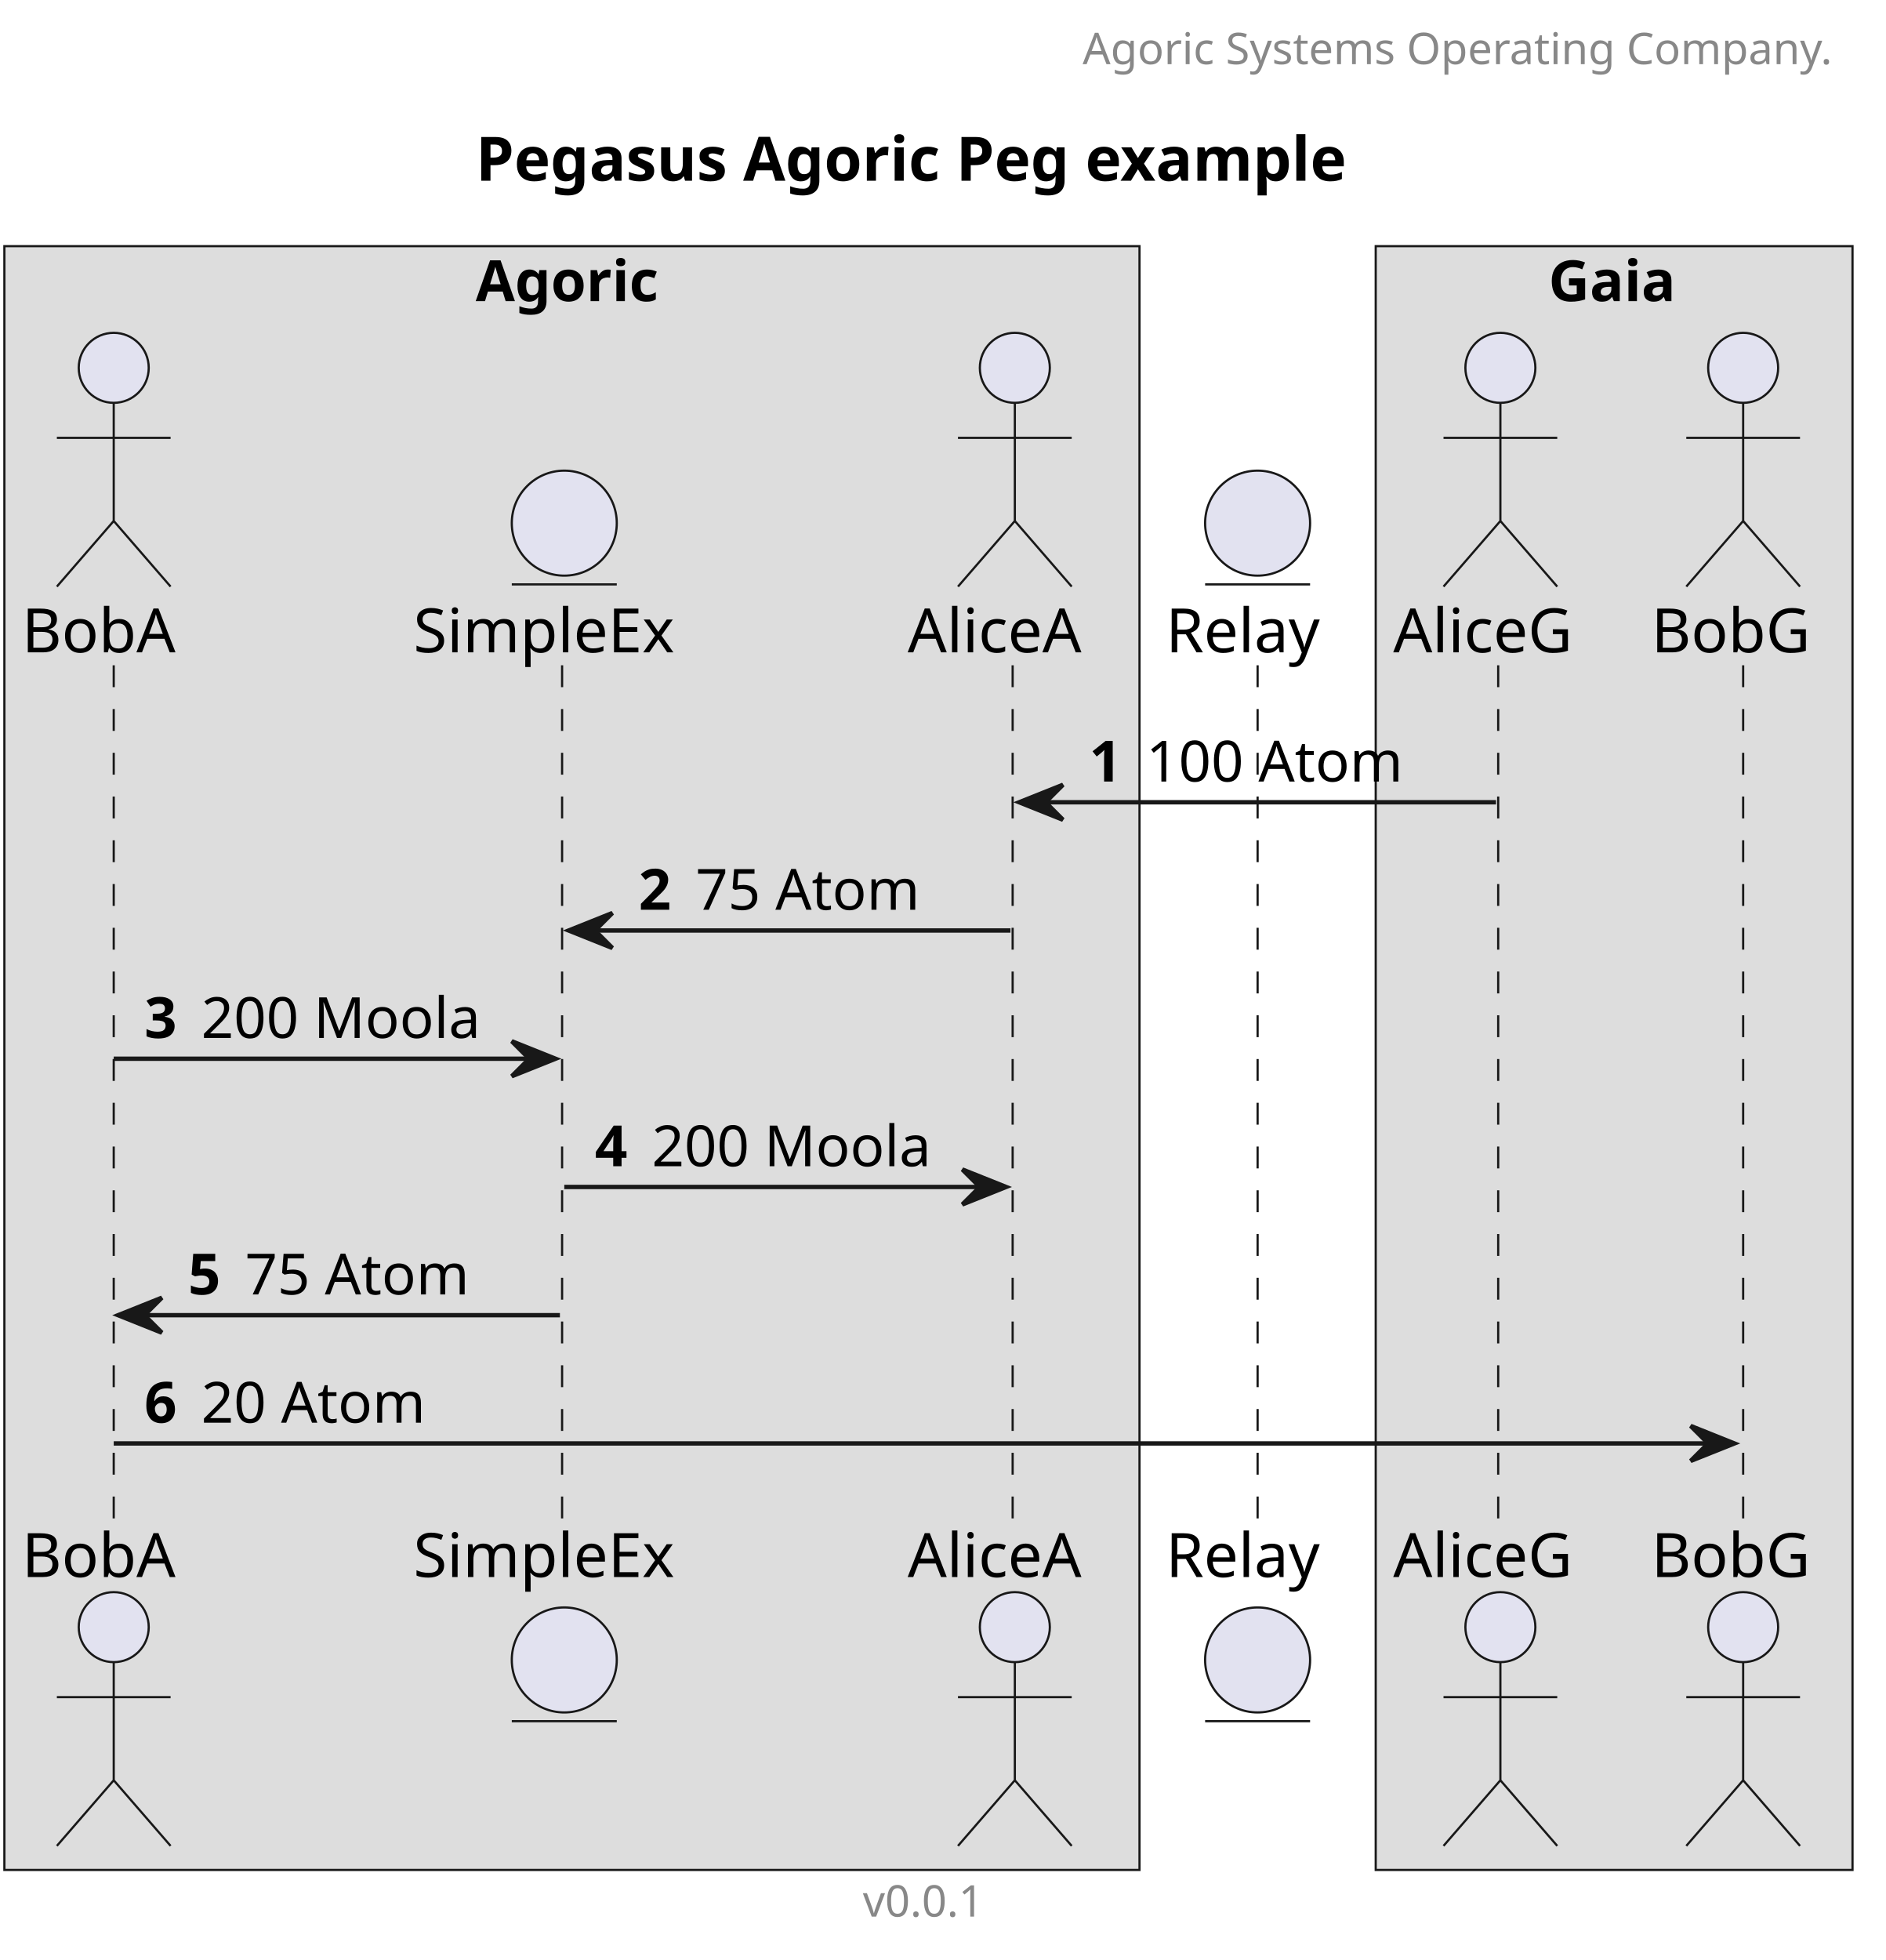
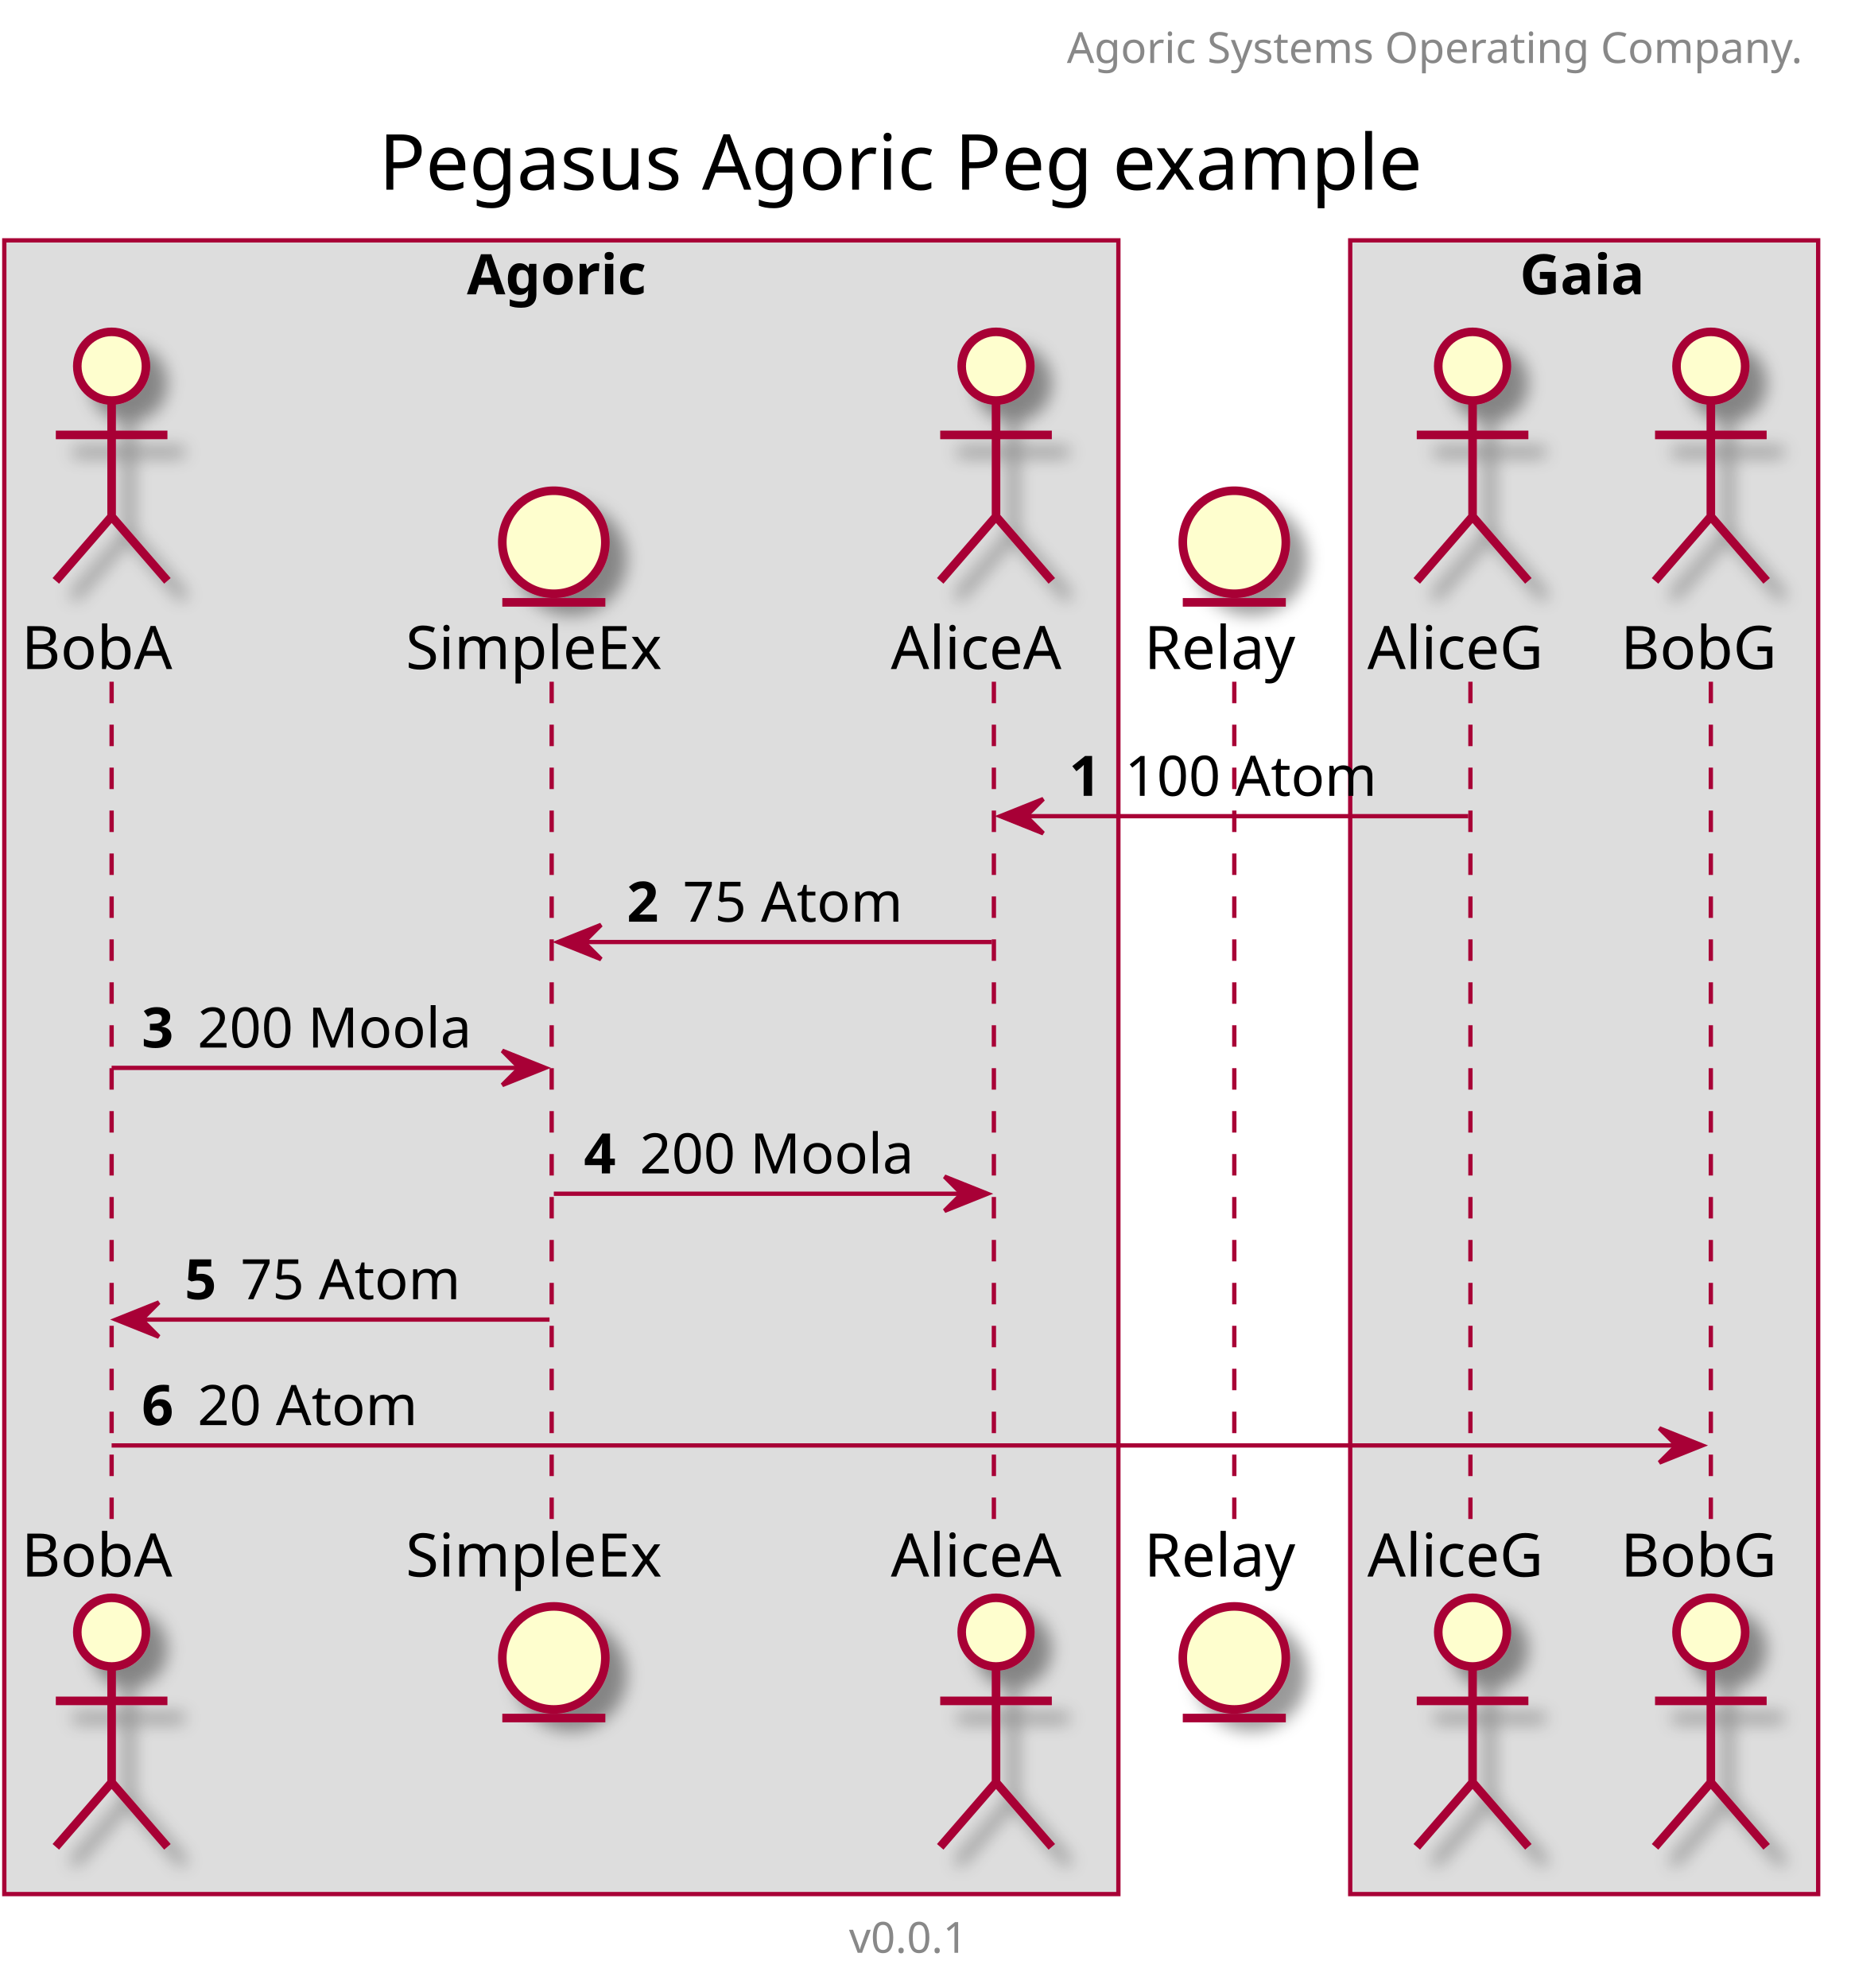
- <svg xmlns="http://www.w3.org/2000/svg" contentStyleType="text/css" height="448px" preserveAspectRatio="none" style="width:431px;height:448px;background:#FFFFFF;" version="1.1" viewBox="0 0 431 448" width="431px" zoomAndPan="magnify">
-   <defs />
+ <svg xmlns="http://www.w3.org/2000/svg" contentScriptType="application/ecmascript" contentStyleType="text/css" height="463px" preserveAspectRatio="none" style="width:431px;height:463px;background:#FFFFFF;" version="1.1" viewBox="0 0 431 463" width="431px" zoomAndPan="magnify">
+   <defs>
+     <filter height="300%" id="fwzwi1i8041zg" width="300%" x="-1" y="-1">
+       <feGaussianBlur result="blurOut" stdDeviation="2.0" />
+       <feColorMatrix in="blurOut" result="blurOut2" type="matrix" values="0 0 0 0 0 0 0 0 0 0 0 0 0 0 0 0 0 0 .4 0" />
+       <feOffset dx="4.0" dy="4.0" in="blurOut2" result="blurOut3" />
+       <feBlend in="SourceGraphic" in2="blurOut3" mode="normal" />
+     </filter>
+   </defs>
  <g>
-     <rect height="26.488" style="stroke:#00000000;stroke-width:1.0;fill:none;" width="216" x="103.75" y="22.777" />
-     <text fill="#000000" font-family="sans-serif" font-size="14" font-weight="bold" lengthAdjust="spacing" textLength="206" x="108.75" y="41.312">Pegasus Agoric Peg example</text>
-     <rect fill="#DDDDDD" height="371.15" style="stroke:#181818;stroke-width:0.5;" width="259.5" x="1" y="56.266" />
-     <text fill="#000000" font-family="sans-serif" font-size="13" font-weight="bold" lengthAdjust="spacing" textLength="44" x="108.75" y="68.834">Agoric</text>
-     <rect fill="#DDDDDD" height="371.15" style="stroke:#181818;stroke-width:0.5;" width="109" x="314.5" y="56.266" />
-     <text fill="#000000" font-family="sans-serif" font-size="13" font-weight="bold" lengthAdjust="spacing" textLength="30" x="354" y="68.834">Gaia</text>
-     <line style="stroke:#181818;stroke-width:0.5;stroke-dasharray:5.0,5.0;" x1="26" x2="26" y1="152.065" y2="347.928" />
-     <line style="stroke:#181818;stroke-width:0.5;stroke-dasharray:5.0,5.0;" x1="128.5" x2="128.5" y1="152.065" y2="347.928" />
-     <line style="stroke:#181818;stroke-width:0.5;stroke-dasharray:5.0,5.0;" x1="231.5" x2="231.5" y1="152.065" y2="347.928" />
-     <line style="stroke:#181818;stroke-width:0.5;stroke-dasharray:5.0,5.0;" x1="287.5" x2="287.5" y1="152.065" y2="347.928" />
-     <line style="stroke:#181818;stroke-width:0.5;stroke-dasharray:5.0,5.0;" x1="342.5" x2="342.5" y1="152.065" y2="347.928" />
-     <line style="stroke:#181818;stroke-width:0.5;stroke-dasharray:5.0,5.0;" x1="398.5" x2="398.5" y1="152.065" y2="347.928" />
-     <text fill="#000000" font-family="sans-serif" font-size="14" lengthAdjust="spacing" textLength="36" x="5" y="149.111">BobA</text>
-     <ellipse cx="26" cy="84.076" fill="#E2E2F0" rx="8" ry="8" style="stroke:#181818;stroke-width:0.5;" />
-     <path d="M26,92.076 L26,119.076 M13,100.076 L39,100.076 M26,119.076 L13,134.076 M26,119.076 L39,134.076 " fill="none" style="stroke:#181818;stroke-width:0.5;" />
-     <text fill="#000000" font-family="sans-serif" font-size="14" lengthAdjust="spacing" textLength="36" x="5" y="360.463">BobA</text>
-     <ellipse cx="26" cy="371.916" fill="#E2E2F0" rx="8" ry="8" style="stroke:#181818;stroke-width:0.5;" />
-     <path d="M26,379.916 L26,406.916 M13,387.916 L39,387.916 M26,406.916 L13,421.916 M26,406.916 L39,421.916 " fill="none" style="stroke:#181818;stroke-width:0.5;" />
-     <text fill="#000000" font-family="sans-serif" font-size="14" lengthAdjust="spacing" textLength="63" x="94.5" y="149.111">SimpleEx</text>
-     <ellipse cx="129" cy="119.576" fill="#E2E2F0" rx="12" ry="12" style="stroke:#181818;stroke-width:0.5;" />
-     <line style="stroke:#181818;stroke-width:0.5;" x1="117" x2="141" y1="133.576" y2="133.576" />
-     <text fill="#000000" font-family="sans-serif" font-size="14" lengthAdjust="spacing" textLength="63" x="94.5" y="360.463">SimpleEx</text>
-     <ellipse cx="129" cy="379.416" fill="#E2E2F0" rx="12" ry="12" style="stroke:#181818;stroke-width:0.5;" />
-     <line style="stroke:#181818;stroke-width:0.5;" x1="117" x2="141" y1="393.416" y2="393.416" />
-     <text fill="#000000" font-family="sans-serif" font-size="14" lengthAdjust="spacing" textLength="43" x="207.5" y="149.111">AliceA</text>
-     <ellipse cx="232" cy="84.076" fill="#E2E2F0" rx="8" ry="8" style="stroke:#181818;stroke-width:0.5;" />
-     <path d="M232,92.076 L232,119.076 M219,100.076 L245,100.076 M232,119.076 L219,134.076 M232,119.076 L245,134.076 " fill="none" style="stroke:#181818;stroke-width:0.5;" />
-     <text fill="#000000" font-family="sans-serif" font-size="14" lengthAdjust="spacing" textLength="43" x="207.5" y="360.463">AliceA</text>
-     <ellipse cx="232" cy="371.916" fill="#E2E2F0" rx="8" ry="8" style="stroke:#181818;stroke-width:0.5;" />
-     <path d="M232,379.916 L232,406.916 M219,387.916 L245,387.916 M232,406.916 L219,421.916 M232,406.916 L245,421.916 " fill="none" style="stroke:#181818;stroke-width:0.5;" />
-     <text fill="#000000" font-family="sans-serif" font-size="14" lengthAdjust="spacing" textLength="36" x="266.5" y="149.111">Relay</text>
-     <ellipse cx="287.5" cy="119.576" fill="#E2E2F0" rx="12" ry="12" style="stroke:#181818;stroke-width:0.5;" />
-     <line style="stroke:#181818;stroke-width:0.5;" x1="275.5" x2="299.5" y1="133.576" y2="133.576" />
-     <text fill="#000000" font-family="sans-serif" font-size="14" lengthAdjust="spacing" textLength="36" x="266.5" y="360.463">Relay</text>
-     <ellipse cx="287.5" cy="379.416" fill="#E2E2F0" rx="12" ry="12" style="stroke:#181818;stroke-width:0.5;" />
-     <line style="stroke:#181818;stroke-width:0.5;" x1="275.5" x2="299.5" y1="393.416" y2="393.416" />
-     <text fill="#000000" font-family="sans-serif" font-size="14" lengthAdjust="spacing" textLength="43" x="318.5" y="149.111">AliceG</text>
-     <ellipse cx="343" cy="84.076" fill="#E2E2F0" rx="8" ry="8" style="stroke:#181818;stroke-width:0.5;" />
-     <path d="M343,92.076 L343,119.076 M330,100.076 L356,100.076 M343,119.076 L330,134.076 M343,119.076 L356,134.076 " fill="none" style="stroke:#181818;stroke-width:0.5;" />
-     <text fill="#000000" font-family="sans-serif" font-size="14" lengthAdjust="spacing" textLength="43" x="318.5" y="360.463">AliceG</text>
-     <ellipse cx="343" cy="371.916" fill="#E2E2F0" rx="8" ry="8" style="stroke:#181818;stroke-width:0.5;" />
-     <path d="M343,379.916 L343,406.916 M330,387.916 L356,387.916 M343,406.916 L330,421.916 M343,406.916 L356,421.916 " fill="none" style="stroke:#181818;stroke-width:0.5;" />
-     <text fill="#000000" font-family="sans-serif" font-size="14" lengthAdjust="spacing" textLength="36" x="377.5" y="149.111">BobG</text>
-     <ellipse cx="398.5" cy="84.076" fill="#E2E2F0" rx="8" ry="8" style="stroke:#181818;stroke-width:0.5;" />
-     <path d="M398.5,92.076 L398.5,119.076 M385.5,100.076 L411.5,100.076 M398.5,119.076 L385.5,134.076 M398.5,119.076 L411.5,134.076 " fill="none" style="stroke:#181818;stroke-width:0.5;" />
-     <text fill="#000000" font-family="sans-serif" font-size="14" lengthAdjust="spacing" textLength="36" x="377.5" y="360.463">BobG</text>
-     <ellipse cx="398.5" cy="371.916" fill="#E2E2F0" rx="8" ry="8" style="stroke:#181818;stroke-width:0.5;" />
-     <path d="M398.5,379.916 L398.5,406.916 M385.5,387.916 L411.5,387.916 M398.5,406.916 L385.5,421.916 M398.5,406.916 L411.5,421.916 " fill="none" style="stroke:#181818;stroke-width:0.5;" />
-     <polygon fill="#181818" points="243,179.375,233,183.375,243,187.375,239,183.375" style="stroke:#181818;stroke-width:1.0;" />
-     <line style="stroke:#181818;stroke-width:1.0;" x1="237" x2="342" y1="183.375" y2="183.375" />
-     <text fill="#000000" font-family="sans-serif" font-size="13" font-weight="bold" lengthAdjust="spacing" textLength="9" x="249" y="178.633">1</text>
-     <text fill="#000000" font-family="sans-serif" font-size="13" lengthAdjust="spacing" textLength="62" x="262" y="178.633">100 Atom</text>
-     <polygon fill="#181818" points="140,208.685,130,212.685,140,216.685,136,212.685" style="stroke:#181818;stroke-width:1.0;" />
-     <line style="stroke:#181818;stroke-width:1.0;" x1="134" x2="231" y1="212.685" y2="212.685" />
-     <text fill="#000000" font-family="sans-serif" font-size="13" font-weight="bold" lengthAdjust="spacing" textLength="9" x="146" y="207.943">2</text>
-     <text fill="#000000" font-family="sans-serif" font-size="13" lengthAdjust="spacing" textLength="54" x="159" y="207.943">75 Atom</text>
-     <polygon fill="#181818" points="117,237.996,127,241.996,117,245.996,121,241.996" style="stroke:#181818;stroke-width:1.0;" />
-     <line style="stroke:#181818;stroke-width:1.0;" x1="26" x2="123" y1="241.996" y2="241.996" />
-     <text fill="#000000" font-family="sans-serif" font-size="13" font-weight="bold" lengthAdjust="spacing" textLength="9" x="33" y="237.254">3</text>
-     <text fill="#000000" font-family="sans-serif" font-size="13" lengthAdjust="spacing" textLength="66" x="46" y="237.254">200 Moola</text>
-     <polygon fill="#181818" points="220,267.307,230,271.307,220,275.307,224,271.307" style="stroke:#181818;stroke-width:1.0;" />
-     <line style="stroke:#181818;stroke-width:1.0;" x1="129" x2="226" y1="271.307" y2="271.307" />
-     <text fill="#000000" font-family="sans-serif" font-size="13" font-weight="bold" lengthAdjust="spacing" textLength="9" x="136" y="266.565">4</text>
-     <text fill="#000000" font-family="sans-serif" font-size="13" lengthAdjust="spacing" textLength="66" x="149" y="266.565">200 Moola</text>
-     <polygon fill="#181818" points="37,296.617,27,300.617,37,304.617,33,300.617" style="stroke:#181818;stroke-width:1.0;" />
-     <line style="stroke:#181818;stroke-width:1.0;" x1="31" x2="128" y1="300.617" y2="300.617" />
-     <text fill="#000000" font-family="sans-serif" font-size="13" font-weight="bold" lengthAdjust="spacing" textLength="9" x="43" y="295.875">5</text>
-     <text fill="#000000" font-family="sans-serif" font-size="13" lengthAdjust="spacing" textLength="54" x="56" y="295.875">75 Atom</text>
-     <polygon fill="#181818" points="386.5,325.928,396.5,329.928,386.5,333.928,390.5,329.928" style="stroke:#181818;stroke-width:1.0;" />
-     <line style="stroke:#181818;stroke-width:1.0;" x1="26" x2="392.5" y1="329.928" y2="329.928" />
-     <text fill="#000000" font-family="sans-serif" font-size="13" font-weight="bold" lengthAdjust="spacing" textLength="9" x="33" y="325.185">6</text>
-     <text fill="#000000" font-family="sans-serif" font-size="13" lengthAdjust="spacing" textLength="54" x="46" y="325.185">20 Atom</text>
-     <rect height="11.777" style="stroke:#00000000;stroke-width:1.0;fill:none;" width="176" x="247.5" y="5" />
-     <text fill="#888888" font-family="sans-serif" font-size="10" lengthAdjust="spacing" textLength="176" x="247.5" y="14.668">Agoric Systems Operating Company.</text>
-     <rect height="11.777" style="stroke:#00000000;stroke-width:1.0;fill:none;" width="29" x="197.25" y="428.416" />
-     <text fill="#888888" font-family="sans-serif" font-size="10" lengthAdjust="spacing" textLength="29" x="197.25" y="438.084">v0.0.1</text>
+     <text fill="#000000" font-family="sans-serif" font-size="18" lengthAdjust="spacing" textLength="248" x="88.25" y="44.18">Pegasus Agoric Peg example</text>
+     <rect fill="#DDDDDD" height="385.15" style="stroke:#A80036;stroke-width:1.0;" width="259.5" x="1" y="55.977" />
+     <text fill="#000000" font-family="sans-serif" font-size="13" font-weight="bold" lengthAdjust="spacing" textLength="44" x="108.75" y="68.545">Agoric</text>
+     <rect fill="#DDDDDD" height="385.15" style="stroke:#A80036;stroke-width:1.0;" width="109" x="314.5" y="55.977" />
+     <text fill="#000000" font-family="sans-serif" font-size="13" font-weight="bold" lengthAdjust="spacing" textLength="30" x="354" y="68.545">Gaia</text>
+     <line style="stroke:#A80036;stroke-width:1.0;stroke-dasharray:5.0,5.0;" x1="26" x2="26" y1="158.775" y2="354.639" />
+     <line style="stroke:#A80036;stroke-width:1.0;stroke-dasharray:5.0,5.0;" x1="128.5" x2="128.5" y1="158.775" y2="354.639" />
+     <line style="stroke:#A80036;stroke-width:1.0;stroke-dasharray:5.0,5.0;" x1="231.5" x2="231.5" y1="158.775" y2="354.639" />
+     <line style="stroke:#A80036;stroke-width:1.0;stroke-dasharray:5.0,5.0;" x1="287.5" x2="287.5" y1="158.775" y2="354.639" />
+     <line style="stroke:#A80036;stroke-width:1.0;stroke-dasharray:5.0,5.0;" x1="342.5" x2="342.5" y1="158.775" y2="354.639" />
+     <line style="stroke:#A80036;stroke-width:1.0;stroke-dasharray:5.0,5.0;" x1="398.5" x2="398.5" y1="158.775" y2="354.639" />
+     <text fill="#000000" font-family="sans-serif" font-size="14" lengthAdjust="spacing" textLength="36" x="5" y="155.822">BobA</text>
+     <ellipse cx="26" cy="85.287" fill="#FEFECE" filter="url(#fwzwi1i8041zg)" rx="8" ry="8" style="stroke:#A80036;stroke-width:2.0;" />
+     <path d="M26,93.287 L26,120.287 M13,101.287 L39,101.287 M26,120.287 L13,135.287 M26,120.287 L39,135.287 " fill="none" filter="url(#fwzwi1i8041zg)" style="stroke:#A80036;stroke-width:2.0;" />
+     <text fill="#000000" font-family="sans-serif" font-size="14" lengthAdjust="spacing" textLength="36" x="5" y="367.174">BobA</text>
+     <ellipse cx="26" cy="380.127" fill="#FEFECE" filter="url(#fwzwi1i8041zg)" rx="8" ry="8" style="stroke:#A80036;stroke-width:2.0;" />
+     <path d="M26,388.127 L26,415.127 M13,396.127 L39,396.127 M26,415.127 L13,430.127 M26,415.127 L39,430.127 " fill="none" filter="url(#fwzwi1i8041zg)" style="stroke:#A80036;stroke-width:2.0;" />
+     <text fill="#000000" font-family="sans-serif" font-size="14" lengthAdjust="spacing" textLength="63" x="94.5" y="155.822">SimpleEx</text>
+     <ellipse cx="129" cy="126.287" fill="#FEFECE" filter="url(#fwzwi1i8041zg)" rx="12" ry="12" style="stroke:#A80036;stroke-width:2.0;" />
+     <line style="stroke:#A80036;stroke-width:2.0;" x1="117" x2="141" y1="140.287" y2="140.287" />
+     <text fill="#000000" font-family="sans-serif" font-size="14" lengthAdjust="spacing" textLength="63" x="94.5" y="367.174">SimpleEx</text>
+     <ellipse cx="129" cy="386.127" fill="#FEFECE" filter="url(#fwzwi1i8041zg)" rx="12" ry="12" style="stroke:#A80036;stroke-width:2.0;" />
+     <line style="stroke:#A80036;stroke-width:2.0;" x1="117" x2="141" y1="400.127" y2="400.127" />
+     <text fill="#000000" font-family="sans-serif" font-size="14" lengthAdjust="spacing" textLength="43" x="207.5" y="155.822">AliceA</text>
+     <ellipse cx="232" cy="85.287" fill="#FEFECE" filter="url(#fwzwi1i8041zg)" rx="8" ry="8" style="stroke:#A80036;stroke-width:2.0;" />
+     <path d="M232,93.287 L232,120.287 M219,101.287 L245,101.287 M232,120.287 L219,135.287 M232,120.287 L245,135.287 " fill="none" filter="url(#fwzwi1i8041zg)" style="stroke:#A80036;stroke-width:2.0;" />
+     <text fill="#000000" font-family="sans-serif" font-size="14" lengthAdjust="spacing" textLength="43" x="207.5" y="367.174">AliceA</text>
+     <ellipse cx="232" cy="380.127" fill="#FEFECE" filter="url(#fwzwi1i8041zg)" rx="8" ry="8" style="stroke:#A80036;stroke-width:2.0;" />
+     <path d="M232,388.127 L232,415.127 M219,396.127 L245,396.127 M232,415.127 L219,430.127 M232,415.127 L245,430.127 " fill="none" filter="url(#fwzwi1i8041zg)" style="stroke:#A80036;stroke-width:2.0;" />
+     <text fill="#000000" font-family="sans-serif" font-size="14" lengthAdjust="spacing" textLength="36" x="266.5" y="155.822">Relay</text>
+     <ellipse cx="287.5" cy="126.287" fill="#FEFECE" filter="url(#fwzwi1i8041zg)" rx="12" ry="12" style="stroke:#A80036;stroke-width:2.0;" />
+     <line style="stroke:#A80036;stroke-width:2.0;" x1="275.5" x2="299.5" y1="140.287" y2="140.287" />
+     <text fill="#000000" font-family="sans-serif" font-size="14" lengthAdjust="spacing" textLength="36" x="266.5" y="367.174">Relay</text>
+     <ellipse cx="287.5" cy="386.127" fill="#FEFECE" filter="url(#fwzwi1i8041zg)" rx="12" ry="12" style="stroke:#A80036;stroke-width:2.0;" />
+     <line style="stroke:#A80036;stroke-width:2.0;" x1="275.5" x2="299.5" y1="400.127" y2="400.127" />
+     <text fill="#000000" font-family="sans-serif" font-size="14" lengthAdjust="spacing" textLength="43" x="318.5" y="155.822">AliceG</text>
+     <ellipse cx="343" cy="85.287" fill="#FEFECE" filter="url(#fwzwi1i8041zg)" rx="8" ry="8" style="stroke:#A80036;stroke-width:2.0;" />
+     <path d="M343,93.287 L343,120.287 M330,101.287 L356,101.287 M343,120.287 L330,135.287 M343,120.287 L356,135.287 " fill="none" filter="url(#fwzwi1i8041zg)" style="stroke:#A80036;stroke-width:2.0;" />
+     <text fill="#000000" font-family="sans-serif" font-size="14" lengthAdjust="spacing" textLength="43" x="318.5" y="367.174">AliceG</text>
+     <ellipse cx="343" cy="380.127" fill="#FEFECE" filter="url(#fwzwi1i8041zg)" rx="8" ry="8" style="stroke:#A80036;stroke-width:2.0;" />
+     <path d="M343,388.127 L343,415.127 M330,396.127 L356,396.127 M343,415.127 L330,430.127 M343,415.127 L356,430.127 " fill="none" filter="url(#fwzwi1i8041zg)" style="stroke:#A80036;stroke-width:2.0;" />
+     <text fill="#000000" font-family="sans-serif" font-size="14" lengthAdjust="spacing" textLength="36" x="377.5" y="155.822">BobG</text>
+     <ellipse cx="398.5" cy="85.287" fill="#FEFECE" filter="url(#fwzwi1i8041zg)" rx="8" ry="8" style="stroke:#A80036;stroke-width:2.0;" />
+     <path d="M398.5,93.287 L398.5,120.287 M385.5,101.287 L411.5,101.287 M398.5,120.287 L385.5,135.287 M398.5,120.287 L411.5,135.287 " fill="none" filter="url(#fwzwi1i8041zg)" style="stroke:#A80036;stroke-width:2.0;" />
+     <text fill="#000000" font-family="sans-serif" font-size="14" lengthAdjust="spacing" textLength="36" x="377.5" y="367.174">BobG</text>
+     <ellipse cx="398.5" cy="380.127" fill="#FEFECE" filter="url(#fwzwi1i8041zg)" rx="8" ry="8" style="stroke:#A80036;stroke-width:2.0;" />
+     <path d="M398.5,388.127 L398.5,415.127 M385.5,396.127 L411.5,396.127 M398.5,415.127 L385.5,430.127 M398.5,415.127 L411.5,430.127 " fill="none" filter="url(#fwzwi1i8041zg)" style="stroke:#A80036;stroke-width:2.0;" />
+     <polygon fill="#A80036" points="243,186.086,233,190.086,243,194.086,239,190.086" style="stroke:#A80036;stroke-width:1.0;" />
+     <line style="stroke:#A80036;stroke-width:1.0;" x1="237" x2="342" y1="190.086" y2="190.086" />
+     <text fill="#000000" font-family="sans-serif" font-size="13" font-weight="bold" lengthAdjust="spacing" textLength="9" x="249" y="185.344">1</text>
+     <text fill="#000000" font-family="sans-serif" font-size="13" lengthAdjust="spacing" textLength="62" x="262" y="185.344">100 Atom</text>
+     <polygon fill="#A80036" points="140,215.397,130,219.397,140,223.397,136,219.397" style="stroke:#A80036;stroke-width:1.0;" />
+     <line style="stroke:#A80036;stroke-width:1.0;" x1="134" x2="231" y1="219.397" y2="219.397" />
+     <text fill="#000000" font-family="sans-serif" font-size="13" font-weight="bold" lengthAdjust="spacing" textLength="9" x="146" y="214.654">2</text>
+     <text fill="#000000" font-family="sans-serif" font-size="13" lengthAdjust="spacing" textLength="54" x="159" y="214.654">75 Atom</text>
+     <polygon fill="#A80036" points="117,244.707,127,248.707,117,252.707,121,248.707" style="stroke:#A80036;stroke-width:1.0;" />
+     <line style="stroke:#A80036;stroke-width:1.0;" x1="26" x2="123" y1="248.707" y2="248.707" />
+     <text fill="#000000" font-family="sans-serif" font-size="13" font-weight="bold" lengthAdjust="spacing" textLength="9" x="33" y="243.965">3</text>
+     <text fill="#000000" font-family="sans-serif" font-size="13" lengthAdjust="spacing" textLength="66" x="46" y="243.965">200 Moola</text>
+     <polygon fill="#A80036" points="220,274.018,230,278.018,220,282.018,224,278.018" style="stroke:#A80036;stroke-width:1.0;" />
+     <line style="stroke:#A80036;stroke-width:1.0;" x1="129" x2="226" y1="278.018" y2="278.018" />
+     <text fill="#000000" font-family="sans-serif" font-size="13" font-weight="bold" lengthAdjust="spacing" textLength="9" x="136" y="273.275">4</text>
+     <text fill="#000000" font-family="sans-serif" font-size="13" lengthAdjust="spacing" textLength="66" x="149" y="273.275">200 Moola</text>
+     <polygon fill="#A80036" points="37,303.328,27,307.328,37,311.328,33,307.328" style="stroke:#A80036;stroke-width:1.0;" />
+     <line style="stroke:#A80036;stroke-width:1.0;" x1="31" x2="128" y1="307.328" y2="307.328" />
+     <text fill="#000000" font-family="sans-serif" font-size="13" font-weight="bold" lengthAdjust="spacing" textLength="9" x="43" y="302.586">5</text>
+     <text fill="#000000" font-family="sans-serif" font-size="13" lengthAdjust="spacing" textLength="54" x="56" y="302.586">75 Atom</text>
+     <polygon fill="#A80036" points="386.5,332.639,396.5,336.639,386.5,340.639,390.5,336.639" style="stroke:#A80036;stroke-width:1.0;" />
+     <line style="stroke:#A80036;stroke-width:1.0;" x1="26" x2="392.5" y1="336.639" y2="336.639" />
+     <text fill="#000000" font-family="sans-serif" font-size="13" font-weight="bold" lengthAdjust="spacing" textLength="9" x="33" y="331.897">6</text>
+     <text fill="#000000" font-family="sans-serif" font-size="13" lengthAdjust="spacing" textLength="54" x="46" y="331.897">20 Atom</text>
+     <text fill="#888888" font-family="sans-serif" font-size="10" lengthAdjust="spacing" textLength="176" x="248.5" y="14.668">Agoric Systems Operating Company.</text>
+     <text fill="#888888" font-family="sans-serif" font-size="10" lengthAdjust="spacing" textLength="29" x="197.75" y="454.795">v0.0.1</text>
  </g>
</svg>
